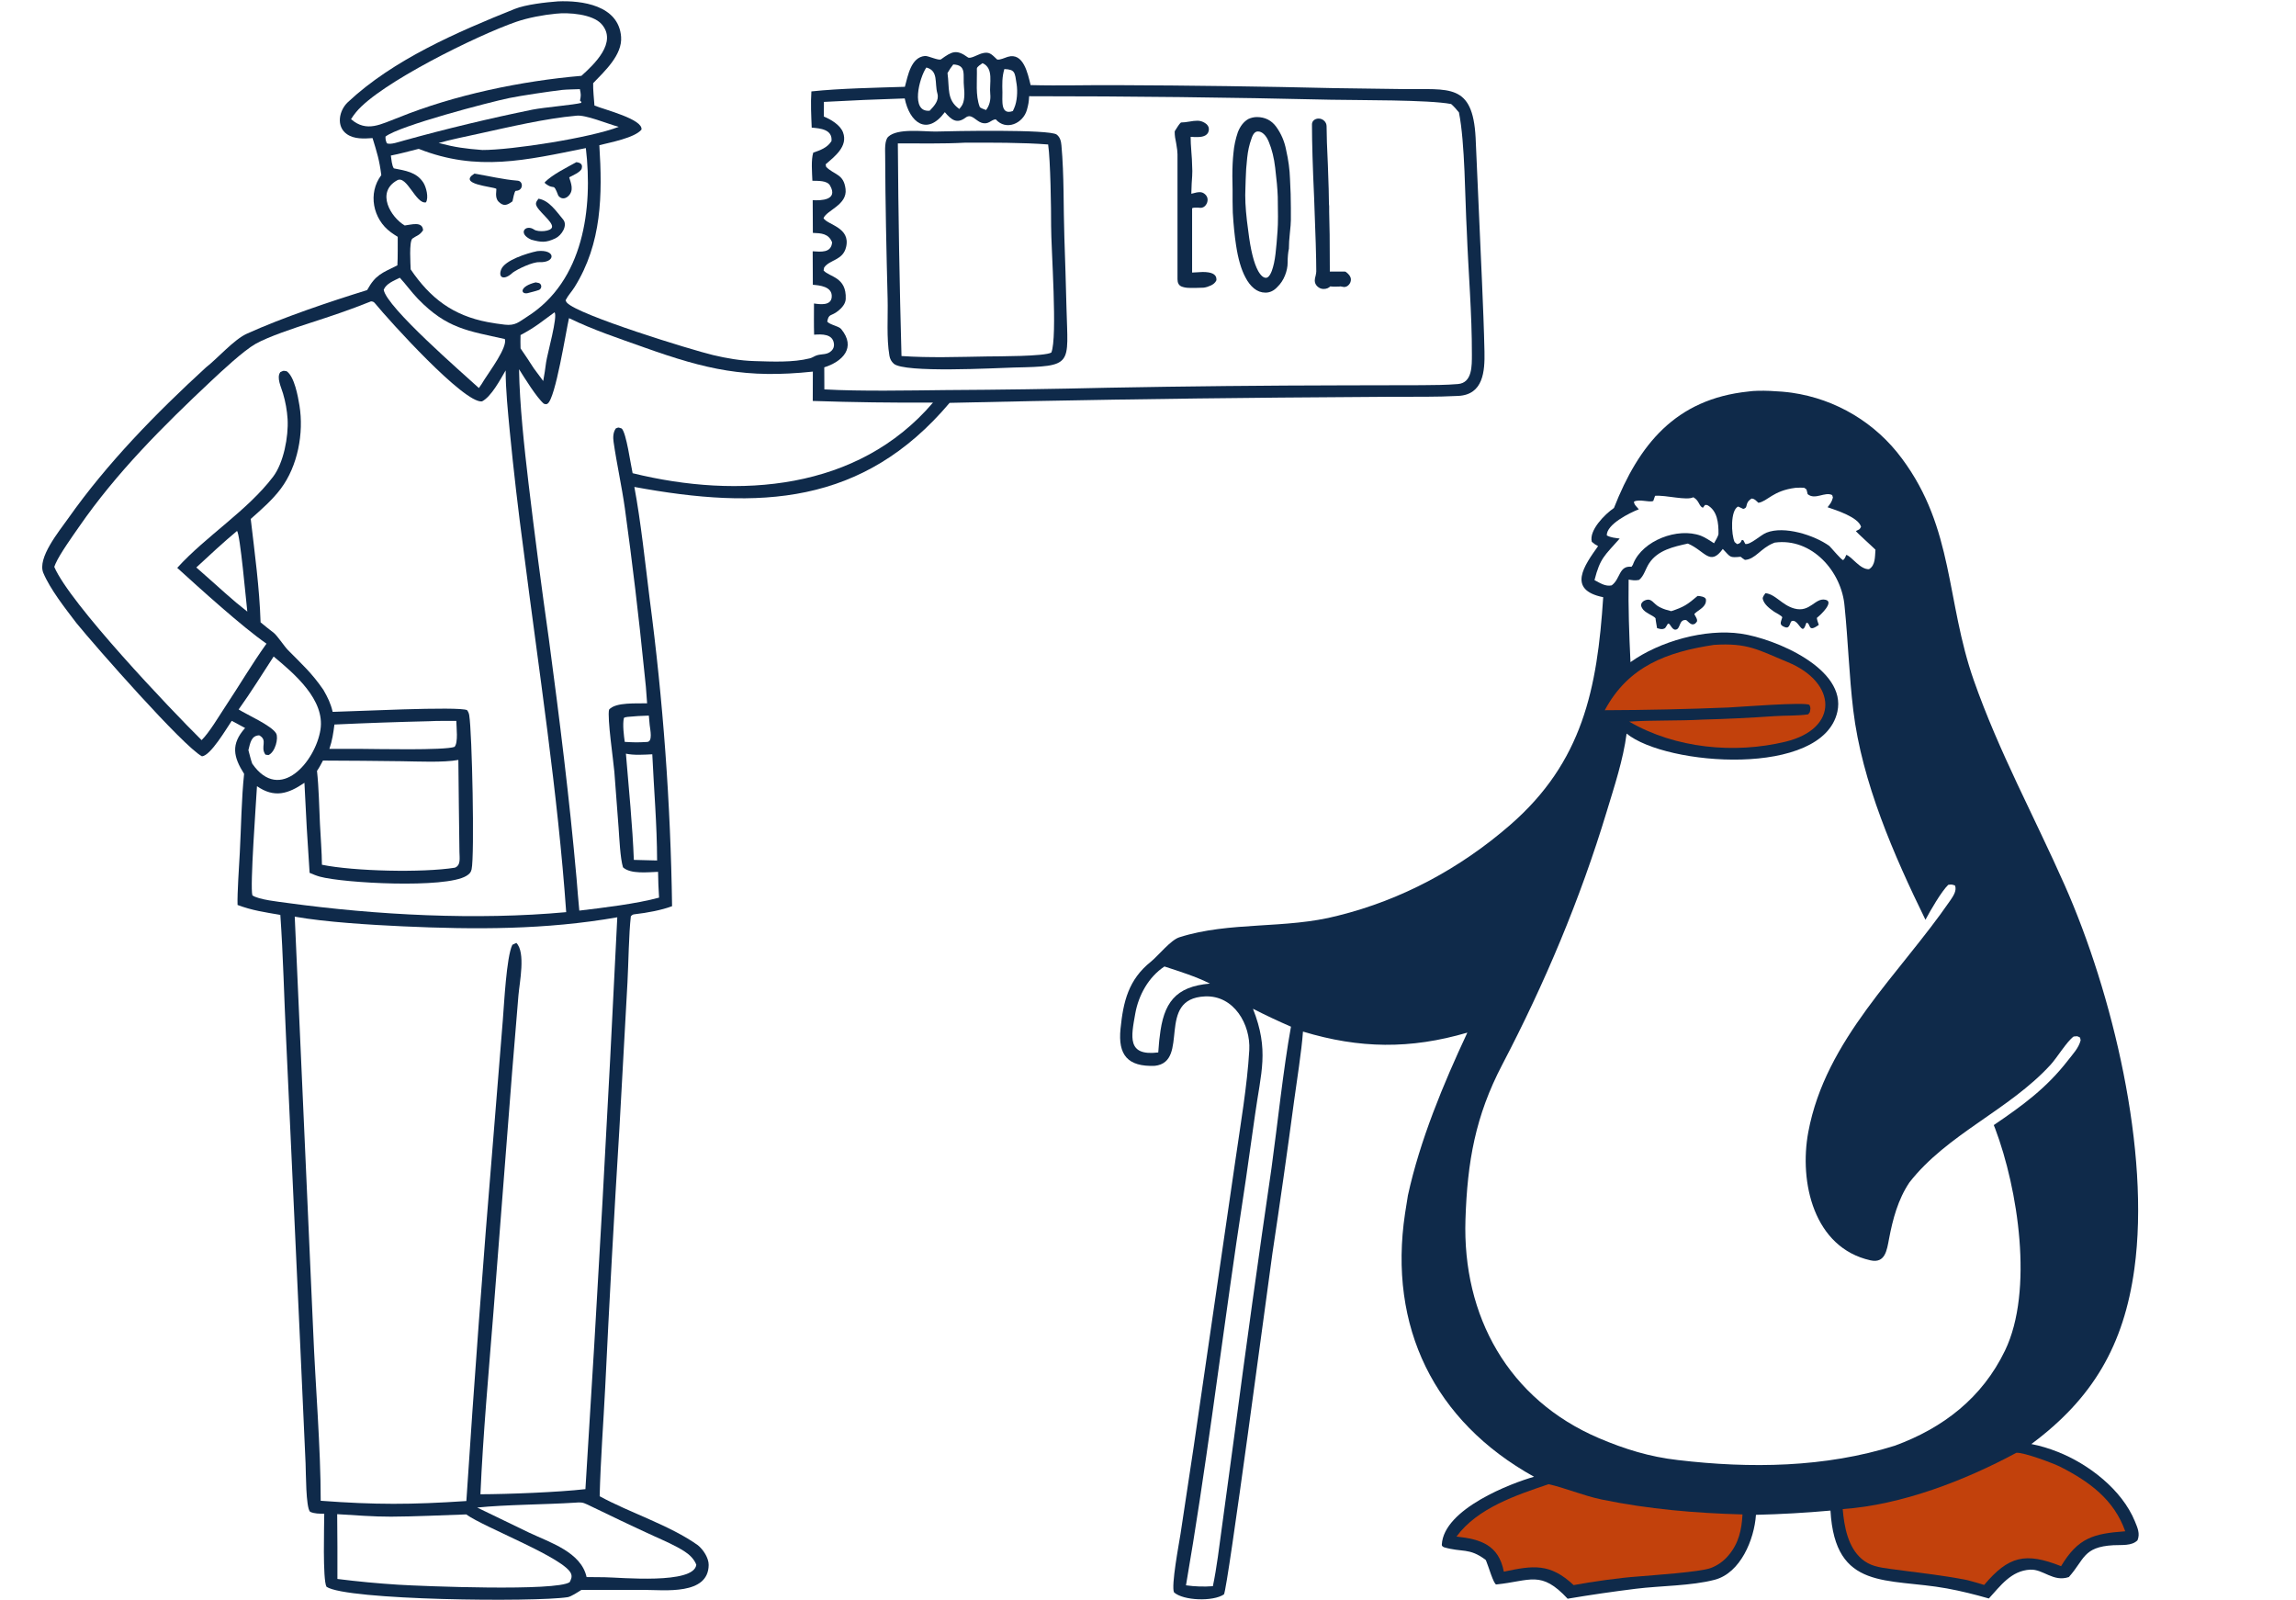
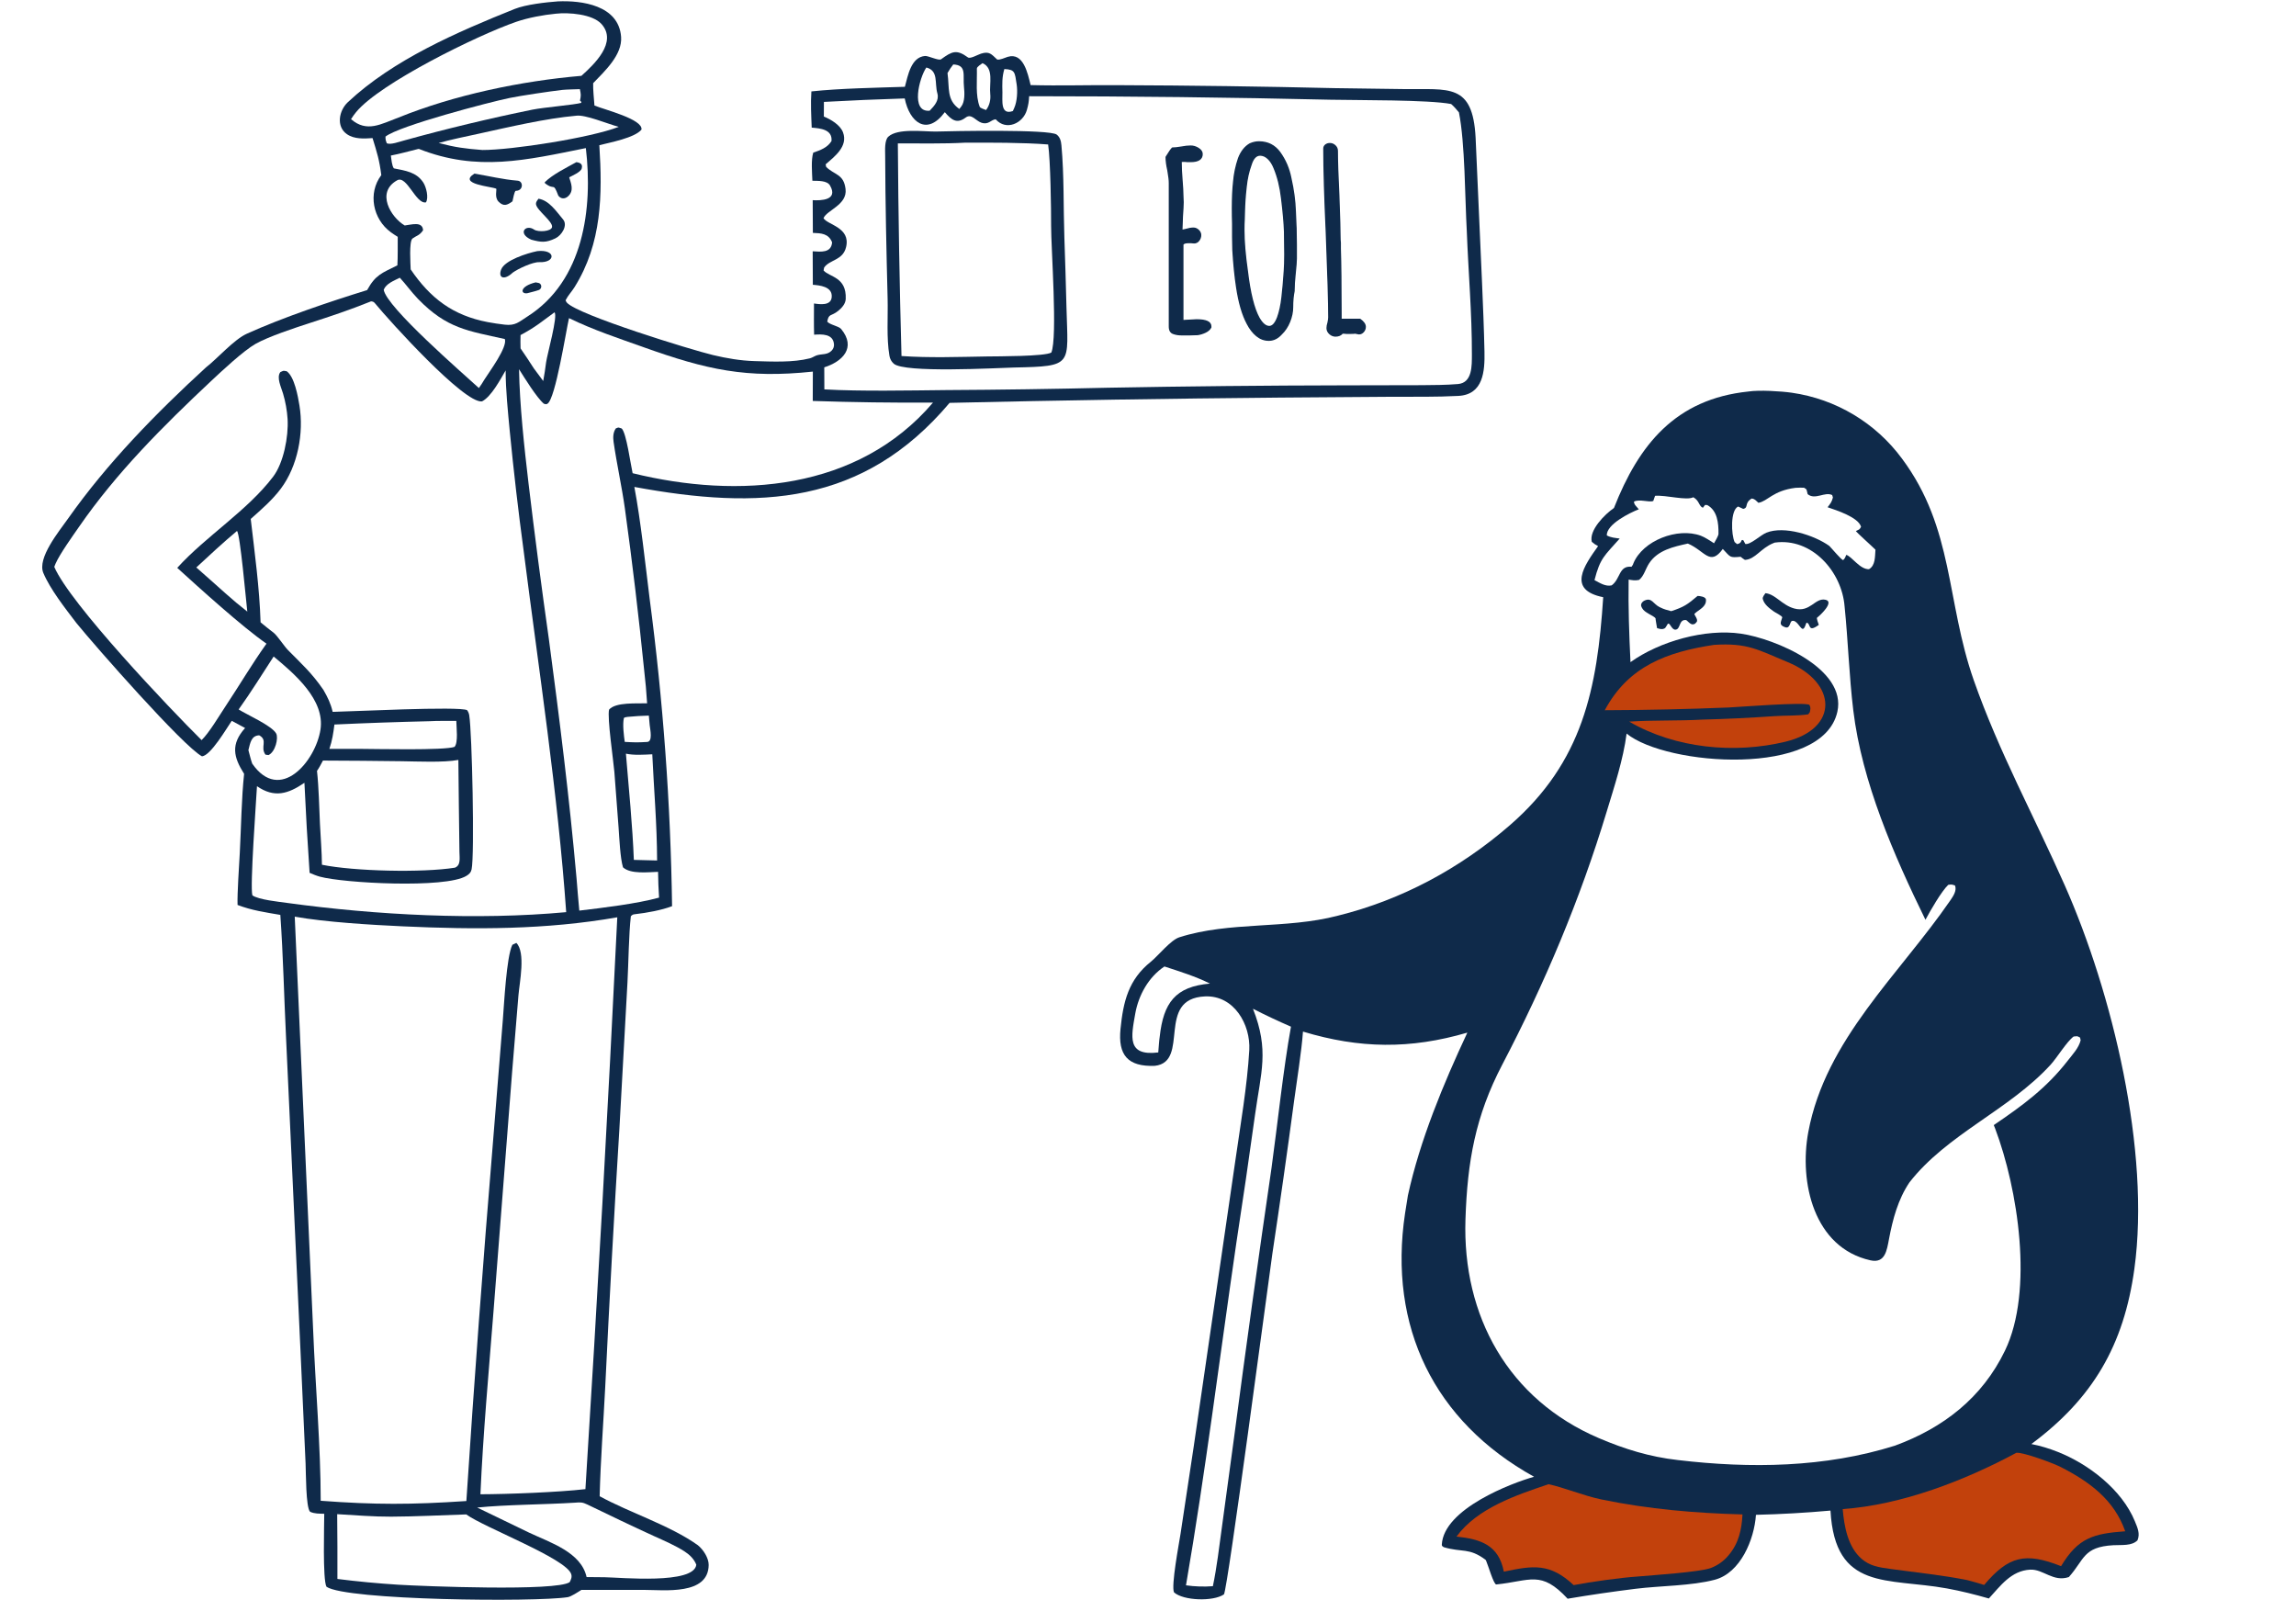
<svg xmlns="http://www.w3.org/2000/svg" width="2048" height="1427" version="1.1" style="display: block;" viewBox="0.0 51.2 2048.0 1427.0" preserveAspectRatio="xMidYMid meet">
  <path transform="translate(0,0)" fill="#ffffff" d="M 0 0 L 2048 0 L 2048 1509 L 0 1509 L 0 0 z" />
  <path transform="translate(0,0)" fill="#0f2a4a" d="M 497.642 52.427 C 518.738 51.481 551.916 55.774 554.008 84.089 C 555.197 100.176 539.456 114.552 529.088 125.396 C 528.913 130.983 529.804 139.533 530.243 145.327 C 539.312 149.066 573.832 157.57 572.176 166.846 C 565.945 174.215 544.303 178.235 534.598 180.695 C 537.406 224.731 536.952 268.162 512.473 307.316 C 509.894 311.442 506.704 314.626 504.492 319.022 C 504.818 319.849 505.081 320.497 505.688 321.165 C 515.778 332.277 617.202 363.411 636.001 367.877 C 648.222 370.781 660.402 372.891 672.977 373.254 C 688.561 373.705 707.198 374.66 722.441 370.792 C 724.742 370.208 726.578 368.694 728.775 368.052 C 733.523 366.667 738.028 367.897 741.9 363.827 C 743.325 362.351 744.055 360.338 743.908 358.292 C 743.168 348.673 732.822 349.269 726.177 349.71 C 725.897 340.701 726.063 330.945 726.065 321.873 C 731.791 322.728 741.123 323.891 741.865 316.344 C 742.826 306.563 730.692 305.68 725.04 305.195 L 724.907 275.335 C 732.166 275.773 741.496 276.986 742.221 267.343 C 739.056 259.389 732.466 259.232 725.058 258.914 L 724.919 229.734 C 732.141 230.16 747.971 229.862 740.352 216.632 C 737.738 212.091 729.677 212.56 724.639 212.415 C 724.368 205.215 723.363 193.829 725.402 187.348 C 731.832 185.12 737.975 182.961 741.687 177.019 C 742.682 166.571 731.636 165.661 724.033 165.035 C 723.599 154.031 723.01 143.726 723.751 132.727 C 749.166 130.009 781.473 129.462 807.127 128.617 C 809.866 118.695 812.526 102.226 825.058 101.121 C 828.017 100.86 837.353 105.571 839.423 104.072 C 849.146 97.033 853.152 94.932 863.385 102.414 C 865.441 103.91 872.018 100.008 875.025 99.06 C 882.557 96.688 884.311 99.532 889.42 104.253 C 891.791 104.941 896.282 102.674 898.88 101.893 C 912.904 97.678 916.72 116.669 919.293 127.09 C 945.015 127.802 972.349 126.932 998.264 127.165 C 1062.31 127.41 1126.35 128.293 1190.38 129.812 L 1252.32 130.654 C 1292.46 131.168 1313.66 125.085 1316.22 173.948 L 1321.95 303.109 C 1322.82 323.708 1323.7 344.322 1324.13 364.96 C 1324.48 382.25 1323.15 403.124 1300.89 404.308 C 1281.2 405.356 1261.34 405.014 1241.62 405.082 L 1141.75 405.81 C 1043.5 406.681 945.259 408.248 847.032 410.511 C 769.619 502.112 676.933 505.98 565.833 485.5 C 571.478 515.364 575.655 554.429 579.443 584.964 C 591.485 675.979 598.175 767.622 599.48 859.421 C 590.118 863.012 576.77 865.407 566.781 866.527 C 564.374 866.87 564.505 866.755 562.71 868.375 C 560.87 884.364 560.602 910.506 559.692 927.423 L 552.494 1058.02 C 547.743 1134.84 543.523 1211.7 539.834 1288.58 C 538.195 1321.21 535.717 1352.85 534.891 1385.69 C 561.43 1400.29 597.597 1411.62 622.464 1429.37 C 627.379 1433.34 632.213 1440.82 632.133 1447.06 C 631.789 1474.13 592.779 1469.27 574.381 1469.23 L 518.652 1469.21 C 515.58 1471.14 509.414 1475.24 506.397 1475.72 C 477.463 1480.28 308.627 1478.56 291.223 1466.43 C 287.71 1460.22 289.216 1411.13 289.225 1401.35 C 284.582 1401.17 280.816 1401.42 276.608 1399.57 C 272.71 1395.79 272.954 1364.19 272.577 1356.49 L 268.019 1255.62 L 255.168 976.965 C 253.367 940.289 252.633 903.896 250.057 867.2 C 236.48 864.856 224.853 863.253 211.896 858.343 C 211.537 848.356 213.307 822.778 213.904 811.558 C 215.079 789.481 215.417 763.008 217.742 741.407 C 208.132 726.302 205.734 714.931 218.627 700.513 L 206.697 694.127 C 201.896 701.154 187.899 725.108 180.171 725.776 C 163.323 716.727 85.067 627.708 68.147 606.876 C 58.302 593.938 44.904 577.003 38.667 562.253 C 33.006 548.867 52.782 524.965 60.677 513.769 C 95.627 464.205 139.091 419.808 183.733 378.88 C 194.085 370.872 208.659 354.074 220.065 348.902 C 252.089 334.382 294.267 320.208 327.469 309.934 C 335.079 296.157 340.589 294.81 354.465 287.852 C 354.906 280.336 354.707 270.13 354.764 262.429 C 352.655 261.146 350.598 259.779 348.599 258.33 C 332.665 246.675 327.868 223.59 340.113 207.387 C 338.42 194.012 336.341 187.425 332.306 174.372 C 324.703 174.882 316.072 175.429 309.498 170.889 C 299.552 164.018 302.413 149.718 310.228 142.389 C 350.778 104.365 407.894 79.731 459.109 59.178 C 468.924 55.239 487.053 53.199 497.642 52.427 z" />
  <path transform="translate(0,0)" fill="#ffffff" d="M 917.977 137.021 C 1007.69 137.01 1097.4 138.052 1187.08 140.146 C 1210.91 140.652 1274.46 140.102 1294.4 143.978 C 1297.36 146.572 1298.85 148.47 1301.35 151.444 C 1306.85 178.757 1306.7 228.439 1308.36 257.265 C 1309.73 293.93 1313 330.664 1312.91 367.367 C 1312.88 377.258 1313.39 392.635 1300.5 393.724 C 1289.6 394.645 1278.87 394.624 1267.99 394.74 L 1199.33 394.883 C 1128.9 395.006 1058.47 395.719 988.041 397.022 C 940.006 398.158 891.961 398.852 843.912 399.106 C 810.788 399.445 768.01 400.342 735.313 398.5 L 735.24 378.827 C 751.234 373.801 764.116 361.455 750.301 344.645 C 748.115 341.985 740.316 340.97 737.888 338.053 C 739.301 330.392 741.258 333.723 747.876 328.292 C 751.112 325.637 754.204 322.026 754.378 317.851 C 755.208 297.964 739.653 298.436 734.626 292.392 L 735.111 289.835 C 740.074 282.615 751.834 283.59 754.696 271.588 C 758.902 253.948 738.194 251.867 734.558 245.813 C 737.394 238.608 755.912 233.978 754.23 219.828 C 752.625 206.323 744.589 207.5 736.968 200.114 C 736.794 199.338 736.62 198.562 736.446 197.787 C 744.43 190.822 756.587 181.768 751.986 169.327 C 749.492 162.586 741.048 157.693 734.862 155.143 L 734.924 142.089 C 758.938 140.77 782.968 139.741 807.007 139.003 C 811.265 160.255 826.795 172.831 842.76 151.234 C 848.639 158.14 853.479 162.004 861.364 156.056 C 866.548 152.145 870.306 158.949 875.338 160.624 C 881.888 162.804 883.787 157.975 888.15 157.608 C 897.392 168.151 912.613 161.325 915.986 149.185 C 917.364 144.224 917.686 142.246 917.977 137.021 z" />
  <path transform="translate(0,0)" fill="#0f2a4a" d="M 834.421 168.53 C 849.46 168.087 936.265 166.388 942.555 171.232 C 945.606 173.582 946.44 177.119 946.774 180.77 C 949.245 207.713 948.48 235.85 949.404 262.98 C 950.136 283.8 950.761 304.623 951.28 325.449 C 952.609 377.265 957.854 377.855 904.5 378.995 C 887.631 379.466 806.372 384.015 797.168 375.532 C 795.011 373.543 793.845 371.328 793.355 368.447 C 790.632 352.457 792.163 333.873 791.741 317.495 C 790.645 274.921 789.723 232.217 789.558 189.632 C 789.54 185.226 788.886 176.334 792.356 173.123 C 800.689 165.41 823.424 168.571 834.421 168.53 z" />
  <path transform="translate(0,0)" fill="#ffffff" d="M 860.373 178.47 C 883.038 178.361 912.691 178.296 934.929 180.062 C 937.009 194.134 937.636 237.586 937.574 252.461 C 937.492 272.024 943.468 352.398 937.762 365.649 C 931.916 369.126 890.159 368.977 880.5 369.122 C 855.748 369.529 828.688 370.492 804.126 368.744 C 802.38 305.536 801.293 242.312 800.863 179.082 C 819.768 179.072 841.762 179.51 860.373 178.47 z" />
  <path transform="translate(0,0)" fill="#ffffff" d="M 330.969 319.975 C 333.009 320.161 333.54 320.553 334.786 322.075 C 347.055 337.06 414.171 411.354 429.942 409.202 C 438.16 405.023 446.209 389.861 451.028 381.579 C 451.041 399.099 453.035 417.977 454.666 435.47 C 458.149 471.166 462.283 506.795 467.066 542.34 C 480.476 647.822 497.638 759.052 505.033 864.749 C 425.553 872.105 335.679 867.409 256.5 856.57 C 249.228 855.574 230.434 853.644 225.12 849.75 C 222.858 841.992 228.45 766.749 229.222 752.408 C 244.79 763.15 257.022 759.285 271.546 749.382 C 272.773 776.168 274.312 802.94 276.163 829.691 C 279.117 830.949 282.105 832.209 285.203 833.07 C 306.173 838.898 397.402 843.818 415.979 832.414 C 418.524 830.852 420.028 829.494 420.668 826.547 C 423.403 813.97 421.095 704.183 418.54 689.095 C 418.225 687.238 417.717 686.163 416.678 684.622 C 410.113 680.887 311.225 685.906 296.734 686.113 C 294.943 678.478 292.371 673.336 288.538 666.609 C 278.22 651.515 269.386 643.702 256.779 630.905 C 253.617 627.696 247.361 618.174 244.265 615.709 C 240.239 612.502 236.611 609.849 232.431 606.264 C 231.474 575.527 227.204 544.619 223.652 514.034 C 233.147 505.593 242.934 497.169 250.56 486.959 C 265.587 466.842 271.126 437.499 267.12 412.967 C 265.75 404.581 262.656 387.206 255.736 382.31 C 252.054 381.738 253.548 381.623 250.076 383.06 C 246.44 387.87 250.747 396.357 252.453 402.153 C 254.666 409.59 256.034 417.254 256.53 424.998 C 257.425 440.598 253.016 464.032 243.552 476.475 C 220.465 506.828 183.394 529.657 158.096 557.689 C 178.071 575.844 216.201 610.417 237.703 625.28 C 224.818 643.269 213.316 662.862 201.053 681.287 C 195.445 689.714 186.79 704.474 179.831 711.315 C 151.339 683.137 62.188 589.248 48.41 556.783 C 48.735 555.854 49.098 554.94 49.498 554.041 C 53.396 545.13 64.846 529.255 70.339 521.296 C 103.784 472.835 145.567 431.133 188.36 390.991 C 197.758 382.174 217.225 363.988 227.922 357.915 C 239.319 351.443 263.058 343.608 276.103 339.38 C 295.363 333.139 312.033 327.603 330.969 319.975 z" />
  <path transform="translate(0,0)" fill="#ffffff" d="M 262.906 868.768 C 289.943 873.654 331.554 876.133 359.175 877.397 C 423.814 880.355 486.661 880.534 550.612 869.348 C 542.389 1039.42 532.913 1209.44 522.185 1379.37 C 497.732 1382.16 453.233 1383.87 428.538 1383.94 C 430.852 1330.58 435.96 1274.69 440.16 1221.34 L 456.812 1007.24 L 462.441 938.985 C 463.41 927.438 469.029 900.69 460.59 892.195 L 457.019 893.868 C 451.704 904.503 449.637 947.47 448.51 961.056 L 439.782 1069.18 C 430.902 1176.04 422.97 1282.98 415.989 1389.98 C 366.656 1393.27 334.721 1393.36 286.069 1389.74 C 286.08 1342.17 281.263 1286.12 279.336 1237.85 L 262.906 868.768 z" />
  <path transform="translate(0,0)" fill="#ffffff" d="M 507.537 334.958 C 529.651 345.665 551.42 352.798 574.119 360.899 C 630.447 381.002 665.629 388.915 725.053 382.637 L 724.963 408.807 C 760.71 410.005 796.478 410.49 832.244 410.259 C 765.271 488.782 658.713 496.446 564.287 473.251 C 562.468 465.232 558.787 437.653 554.587 433.401 C 551.053 432.348 552.291 432.167 549.307 433.314 C 546.851 436.765 546.717 441.23 547.304 445.321 C 550.137 465.034 554.621 484.984 557.39 504.681 C 564.024 552.723 569.764 600.884 574.606 649.139 C 575.758 658.893 576.627 668.678 577.212 678.482 C 568.387 678.838 549.265 677.206 543.305 684.087 C 541.477 691.04 547.196 729.808 548.003 739.662 L 551.768 789.404 C 552.429 798.546 553.218 816.679 555.698 824.772 C 562.52 831 577.767 829.073 586.987 828.797 C 587.08 836.47 587.377 844.139 587.878 851.797 C 567.894 857.286 537.717 860.88 516.732 863.375 C 515.742 853.813 515.131 844.223 514.28 834.648 C 507.928 763.16 499.052 692.138 489.557 620.996 C 482.982 574.715 476.926 528.362 471.391 481.945 C 467.674 450.428 463.478 412.069 462.983 380.487 C 467.815 388.207 478.744 405.891 485.127 411.291 C 486.58 411.607 487.037 412.089 488.379 411.251 C 495.483 406.82 504.87 346.466 507.537 334.958 z" />
  <path transform="translate(0,0)" fill="#ffffff" d="M 372.62 184.177 L 373.581 183.998 C 425.688 204.611 469.186 194.045 522.568 183.287 C 528.93 237.01 520.637 301.649 470.422 333.509 C 462.796 338.348 459.806 341.858 450.224 340.77 C 445.169 340.189 440.135 339.433 435.132 338.505 C 403.883 332.583 383.774 317.119 366.32 291.482 C 366.221 287.258 364.692 266.333 367.948 263.923 C 371.406 261.364 374.196 261.349 377.386 256.557 C 376.87 248.238 366.76 251.676 360.992 252.306 C 348.618 245.019 335.062 222.684 354.282 211.997 C 362.887 207.213 370.986 233.531 379.932 231.684 C 382.571 227.555 380.19 218.067 377.613 214.075 C 371.484 204.579 361.417 203.406 351.321 201.364 C 349.554 199.193 349.107 193.052 348.642 189.932 C 356.17 188.509 365.075 186.052 372.62 184.177 z" />
  <path transform="translate(0,0)" fill="#0f2a4a" d="M 480.324 228.427 C 489.857 229.926 496.18 239.728 502.241 246.887 C 506.753 252.216 500.951 261.17 495.403 263.788 C 486.804 267.846 482.755 267.36 473.896 264.973 C 461.27 259.38 468.901 250.777 476.488 256.002 C 479.911 258.359 491.583 257.787 492.402 253.788 C 493.412 248.855 479.019 238.988 478.122 233.497 C 477.837 231.158 479.353 229.93 480.324 228.427 z" />
  <path transform="translate(0,0)" fill="#0f2a4a" d="M 423.198 206.047 C 436.197 208.202 448.66 211.299 461.732 212.353 C 466.981 212.777 466.968 221.325 460.139 221.395 C 458.778 221.409 457.649 228.897 457.118 230.775 C 452.252 234.404 449.109 235.425 444.765 231.117 C 440.956 227.339 443.184 220.627 442.664 219.536 C 438.757 217.51 407.944 215.538 423.198 206.047 z" />
  <path transform="translate(0,0)" fill="#0f2a4a" d="M 514.097 195.831 C 517.529 196.306 520.015 197.557 518.852 201.549 C 517.919 204.75 510.416 207.887 507.724 209.357 C 509.198 214.475 512.414 221.211 506.626 226.348 C 503.888 228.779 500.389 228.837 498.012 225.716 C 493.148 213.006 495.125 221.628 486.198 214.702 C 485.977 214.531 485.833 213.81 486.005 213.642 C 493.19 206.613 505.146 200.835 514.097 195.831 z" />
  <path transform="translate(0,0)" fill="#0f2a4a" d="M 479.248 275.167 C 495.985 273.37 495.914 285.673 480.994 285.027 C 475.279 284.78 462.291 290.802 457.386 294.328 C 449.798 301.507 444.088 299.172 447.032 291.556 C 450.2 283.358 469.942 277.076 479.248 275.167 z" />
  <path transform="translate(0,0)" fill="#0f2a4a" d="M 477.783 303.048 C 477.881 303.067 477.979 303.086 478.077 303.105 C 478.829 303.254 479.582 303.403 480.334 303.553 C 481.34 303.74 482.184 304.515 482.551 305.425 C 483.267 307.203 482.319 309.263 480.508 309.9 C 477.304 311.029 473.527 311.861 470.289 312.733 C 464.167 313.678 463.373 306.579 477.783 303.048 z" />
  <path transform="translate(0,0)" fill="#ffffff" d="M 288.074 729.554 C 311.552 729.631 335.029 729.825 358.505 730.137 C 372.605 730.325 395.801 731.46 408.859 728.977 C 409.069 756.341 409.483 783.692 409.815 811.053 C 409.882 816.586 411.201 822.926 405.777 825.091 C 376.969 829.728 315.696 828.312 287.159 822.472 C 287.084 811.173 285.934 797.505 285.393 785.932 C 284.685 770.801 284.377 753.581 282.759 738.76 C 284.725 736.009 286.445 732.561 288.074 729.554 z" />
  <path transform="translate(0,0)" fill="#ffffff" d="M 300.769 1401.69 C 316.452 1402.6 333.274 1403.99 348.88 1403.92 C 371.055 1403.82 393.637 1402.62 415.848 1401.91 C 432.218 1413.73 504.732 1441.15 509.473 1455.04 C 510.405 1457.77 509.363 1459.87 508.161 1462.31 C 496.526 1470.67 377.494 1465.98 355.076 1464.6 C 336.991 1463.46 318.946 1461.75 300.967 1459.48 C 301.035 1440.22 300.969 1420.96 300.769 1401.69 z" />
  <path transform="translate(0,0)" fill="#ffffff" d="M 495.905 63.404 C 506.969 62.15 528.57 63.662 536.585 72.698 C 550.925 88.864 530.167 108.442 518.613 118.833 C 465.154 123.398 405.368 135.812 355.481 156.032 C 339.844 161.817 327.2 169.735 313.109 157.471 C 314.491 155.279 316.008 153.176 317.652 151.173 C 338.863 125.394 425.815 82.651 460.328 70.7 C 471.024 66.996 484.66 64.484 495.905 63.404 z" />
  <path transform="translate(0,0)" fill="#ffffff" d="M 513.007 1391.43 C 517.754 1391.04 519.556 1390.98 523.96 1393.11 C 543.689 1402.62 563.341 1412.15 583.288 1421.22 C 592.401 1425.36 602.438 1429.6 610.828 1435.08 C 615.228 1437.95 619.166 1441.79 621.09 1446.77 C 619.05 1464.58 553.255 1458.11 539.25 1457.94 L 523.232 1457.79 C 518.349 1435.56 490.749 1427.07 471.934 1418.16 L 425.658 1395.8 C 450.911 1393.17 486.233 1393.15 513.007 1391.43 z" />
  <path transform="translate(0,0)" fill="#ffffff" d="M 244.097 636.736 C 262.717 652.244 289.997 675.302 285.848 701.998 C 281.489 730.05 249.805 768.043 224.978 732.287 C 223.864 729.337 222.456 723.518 221.571 720.244 C 223.207 713.845 224.077 707.292 231.227 707.039 C 239.274 711.451 231.831 717.327 236.773 724.283 L 239.509 724.647 C 245.624 721.874 248.509 709.435 246.355 705.438 C 242.618 698.503 220.22 688.62 212.866 683.97 C 223.984 668.432 233.688 652.726 244.097 636.736 z" />
  <path transform="translate(0,0)" fill="#ffffff" d="M 356.634 298.913 C 361.445 304.017 367.108 311.882 372.893 317.842 C 398.596 344.319 417.352 346.254 450.32 353.597 C 452.79 360.867 436.64 382.499 432.073 389.752 C 430.58 392.428 428.895 394.776 427.164 397.299 C 413.245 384.508 344.654 325.171 342.267 309.629 C 344.496 304.066 351.222 301.659 356.634 298.913 z" />
  <path transform="translate(0,0)" fill="#ffffff" d="M 383.004 694.456 C 389.969 694.034 399.842 694.214 407.02 694.148 C 407.101 699.83 408.878 713.583 405.438 717.331 C 396.59 720.624 334.537 719.152 322.25 719.129 L 293.815 719.112 C 296.423 711.407 297.271 705.337 298.3 697.405 C 326.522 696.094 354.759 695.111 383.004 694.456 z" />
  <path transform="translate(0,0)" fill="#ffffff" d="M 513.931 154.412 C 522.055 153.264 541.509 161.535 551.902 164.35 C 526.498 174.164 456.482 185.031 430.301 184.989 C 414.894 183.788 406.214 182.644 391.292 178.752 C 400.705 175.957 417.398 172.571 427.319 170.388 C 454.113 164.49 486.765 156.814 513.931 154.412 z" />
  <path transform="translate(0,0)" fill="#ffffff" d="M 501.515 131.39 C 505.886 130.96 512.67 130.898 517.236 130.708 C 518.223 135.249 518.322 136.374 517.341 140.991 C 518.665 142.109 518.338 141.424 518.524 142.938 C 512.454 144.691 485.489 146.912 475.031 148.973 C 436.522 156.829 398.295 166.011 360.419 176.504 C 356.074 177.632 348.444 180.537 345.039 179.005 C 344.006 176.182 343.869 175.987 343.849 173.034 C 355.778 163.409 437.024 142.164 454.444 138.606 C 464.553 136.542 490.163 132.71 501.515 131.39 z" />
  <path transform="translate(0,0)" fill="#ffffff" d="M 558.309 723.387 C 565.366 724.954 574.531 724.307 581.835 723.947 C 583.306 755.932 586.012 786.13 586.124 818.673 L 565.384 818.137 C 564.29 788.866 560.772 752.957 558.309 723.387 z" />
  <path transform="translate(0,0)" fill="#ffffff" d="M 211.401 524.773 C 214.162 527.056 219.526 587.552 220.593 596.691 C 213.882 591.464 207.357 586.004 201.028 580.322 C 192.473 572.477 183.708 565.072 175.103 557.32 C 186.86 546.442 199.12 535.003 211.401 524.773 z" />
  <path transform="translate(0,0)" fill="#ffffff" d="M 494.601 329.775 C 497.845 332.827 488.071 367.259 487.101 374.503 C 486.411 380.031 485.556 385.538 484.537 391.015 C 481.728 387.226 478.895 383.508 476.122 379.679 C 472.588 374.139 468.04 367.3 464.332 361.948 C 464.2 357.708 464.197 354.306 464.315 350.062 C 478.172 342.6 482.092 338.823 494.601 329.775 z" />
  <path transform="translate(0,0)" fill="#ffffff" d="M 559.849 690.581 C 566.135 689.978 572.44 689.598 578.752 689.44 C 578.964 692.25 579.217 695.056 579.511 697.858 C 579.951 702.008 582.417 712.673 577.248 712.95 C 568.188 713.473 566.238 713.362 557.275 712.895 C 556.526 707.567 555.181 697.511 556.494 691.704 C 556.661 690.965 559.092 690.701 559.849 690.581 z" />
  <path transform="translate(0,0)" fill="#ffffff" d="M 826.277 111.409 C 837.333 114.283 833.486 125.216 836.124 134.51 C 837.893 140.743 833.42 145.573 829.268 149.938 C 811.897 151.628 819.95 120.636 826.277 111.409 z" />
  <path transform="translate(0,0)" fill="#ffffff" d="M 850.295 108.682 C 862.644 109.263 858.698 118.213 859.856 128.772 C 860.423 133.934 860.727 141.904 857.472 146.138 L 855.701 148.402 C 844.165 140.212 847.057 129.784 845.159 116.355 C 846.931 113.265 848.112 111.469 850.295 108.682 z" />
  <path transform="translate(0,0)" fill="#ffffff" d="M 895.87 112.79 C 905.479 113.221 905.187 115.591 906.846 126.438 C 907.79 132.605 907.273 141.74 904.699 147.47 L 903.464 150.233 C 892.182 154.255 894.291 140.688 894.141 133.532 C 893.985 126.092 893.709 119.974 895.87 112.79 z" />
  <path transform="translate(0,0)" fill="#ffffff" d="M 876.415 107.535 C 886.781 112.075 882.289 125.686 883.29 135.004 C 883.837 140.093 882.679 145.286 879.546 149.334 C 878.45 148.897 874.336 147.625 873.901 146.491 C 869.961 136.21 871.68 123.336 871.355 112.432 C 871.303 110.694 875.237 108.418 876.415 107.535 z" />
  <path transform="translate(0,0)" fill="#0f2a4a" d="M 1559.58 400.391 C 1569.04 398.902 1588.73 400.104 1598.26 401.474 C 1637.65 407.109 1673.12 428.35 1696.68 460.417 C 1743 522.781 1735.79 587.308 1760.6 657.986 C 1783.01 721.831 1814.63 779.621 1841.66 840.657 C 1884.31 936.937 1918.22 1077.95 1903.85 1182.8 C 1894.49 1251.07 1866.76 1298.41 1811.96 1339.14 C 1819.98 1340.73 1827.82 1343.07 1835.41 1346.11 C 1863.1 1357.01 1892.76 1379.88 1904.29 1408.06 C 1906.67 1413.89 1909.06 1418.97 1906.65 1424.93 C 1901.65 1430.22 1892.42 1428.98 1885.01 1429.39 C 1857.99 1430.9 1859.39 1442.15 1845.4 1457.77 C 1831.45 1462.51 1822.53 1450.6 1810.96 1451.18 C 1793.79 1452.05 1784.24 1465.86 1774.03 1476.9 C 1761.65 1473.35 1749.24 1470.23 1736.57 1467.92 C 1683.65 1458.29 1636.81 1470.52 1632.76 1398.5 C 1610.65 1400.49 1588.48 1401.75 1566.29 1402.28 C 1564.78 1424.33 1552.52 1454.08 1529.59 1460.17 C 1508.82 1465.69 1481.05 1465.5 1459.21 1468.21 C 1438.54 1470.78 1418.73 1473.66 1398.31 1477.1 C 1374.44 1451.41 1365.23 1461.26 1334.68 1464.38 C 1332.38 1464.61 1327.27 1446.93 1325.78 1443.73 L 1325.18 1442.45 C 1310.24 1431.25 1304.36 1436.08 1287.77 1431.13 C 1286.91 1430.54 1286 1430.13 1286.07 1428.91 C 1287.67 1396.8 1348.94 1373.74 1368.36 1368.33 C 1279.23 1318.91 1238.11 1234.51 1253.28 1133.45 C 1254.08 1128.12 1254.95 1122.78 1255.83 1117.45 C 1266.51 1068.31 1287.53 1017.79 1308.85 972.198 C 1257.87 987.122 1212.72 986.529 1162.23 971.275 C 1161.07 988.443 1156.64 1015.82 1154.28 1033.36 C 1148.21 1078.76 1141.76 1124.11 1134.93 1169.4 C 1131.11 1196.2 1095.02 1469.03 1091.73 1473.25 C 1082.04 1479.8 1055.58 1478.89 1047.23 1471.46 C 1044.43 1465.96 1051.71 1427.65 1053.02 1419.24 L 1064.7 1341.94 L 1101.8 1087.1 C 1106.29 1055.6 1112.58 1019.23 1114.34 987.786 C 1115.6 965.103 1100.81 938.733 1074.8 939.899 C 1030.54 941.884 1061.96 998.195 1030.11 1001.82 C 1005.97 1002.76 997.093 992.229 999.487 968.777 C 1001.95 944.655 1006.44 924.942 1026.74 908.807 C 1033.21 903.479 1044.28 889.621 1051.91 887.187 C 1097.03 872.789 1146.81 880.118 1193.41 867.888 C 1250.4 853.767 1302.43 825.696 1346.81 787.185 C 1411.79 730.794 1424.74 665.407 1430.04 583.853 C 1397.36 577.285 1413.32 555.412 1425.47 538.286 C 1422.78 536.821 1422.25 536.449 1419.88 534.491 C 1417.08 524.153 1431.84 509.544 1439.62 504.28 C 1461.82 447.861 1494.37 407.151 1559.58 400.391 z" />
  <path transform="translate(0,0)" fill="#ffffff" d="M 1583.06 535.152 C 1616.1 530.605 1642.87 560.978 1645.34 591.984 C 1648.5 622.897 1649.38 653.93 1653.11 684.819 C 1660.83 748.691 1689.33 814.057 1717.48 871.554 C 1721.69 863.661 1731.68 846.224 1737.81 840.381 C 1740.96 839.967 1740.79 839.986 1743.83 840.951 C 1745.61 845.411 1742.41 850.254 1739.73 854.147 C 1694.19 920.408 1628.34 978.286 1612.97 1060.88 C 1604.66 1105.56 1617.74 1164 1668.49 1175.31 C 1681.52 1178.21 1683.07 1166.29 1684.96 1156.29 C 1688.31 1138.6 1692.95 1121.06 1703.15 1105.85 C 1736.88 1062.58 1791.94 1041.42 1829.05 1000.9 C 1834.79 994.634 1843.64 980.031 1849.65 975.669 C 1853.5 975.423 1852.29 974.989 1855.4 976.621 L 1855.91 979.046 C 1854.17 985.954 1848.88 991.421 1844.59 996.961 C 1825.32 1021.83 1804 1037.27 1778.41 1054.68 C 1778.85 1055.7 1779.27 1056.73 1779.65 1057.77 C 1799.87 1111.25 1814.24 1202.33 1788.43 1255.8 C 1768.06 1297.99 1733.36 1324.76 1690.28 1340.58 C 1627.87 1360.22 1561.24 1361.06 1496.68 1353.43 C 1471.56 1350.6 1449.17 1343.69 1426.22 1333.89 C 1345.5 1299.44 1304.33 1225.07 1307.17 1138.76 C 1308.86 1087.32 1315.94 1046.72 1340.03 1000.69 C 1377.86 928.396 1409.49 853.251 1433.12 775.199 C 1439.91 752.753 1447.93 728.674 1450.91 705.481 C 1486.26 734.381 1625.76 744.781 1638.9 686.05 C 1647.49 647.639 1583.33 620.791 1552.96 616.371 C 1520.99 611.718 1480.34 623.174 1454.37 641.762 C 1453.17 616.674 1452.33 593.273 1452.72 568.157 C 1456.59 568.715 1458.07 569.152 1461.96 568.45 C 1466.4 565.121 1467.67 558.634 1471.05 553.535 C 1478.84 541.796 1492.87 538.826 1505.55 536.007 C 1520.71 542.407 1525.28 556.633 1536.7 540.828 C 1543.92 548.29 1542.42 548.724 1552.63 547.779 C 1554.14 549.071 1554.78 549.497 1556.46 550.573 C 1565.8 550.034 1570.48 540.145 1581.92 535.596 L 1583.06 535.152 z" />
  <path transform="translate(0,0)" fill="#0f2a4a" d="M 1574.72 580.26 C 1583.68 581.1 1589.49 590.948 1600.5 593.94 C 1614.79 597.823 1618.94 583.946 1628.42 586.16 C 1636.47 588.04 1623.3 600.304 1620.88 602.03 C 1620.03 602.638 1621.98 607.219 1622.34 608.523 C 1612.15 615.951 1615.55 607.323 1611.5 606.573 C 1610.75 606.844 1609.82 613.063 1607.54 611.949 C 1605.27 610.845 1602.53 604.053 1598.52 604.994 C 1596.29 605.517 1596.97 612.238 1592.33 610.617 C 1586.58 608.605 1588.41 606.42 1589.72 601.948 C 1590.11 600.635 1582.79 597.197 1582.03 596.453 C 1578.22 593.738 1573.53 590.197 1572.38 585.415 C 1571.96 583.69 1573.86 581.607 1574.72 580.26 z" />
  <path transform="translate(0,0)" fill="#0f2a4a" d="M 1514.25 582.703 C 1516.12 582.739 1521.38 583.397 1521.68 585.88 C 1522.26 592.588 1515.39 594.771 1511.46 598.632 C 1510.77 599.307 1515.27 603.868 1513.29 606.042 C 1512.52 606.887 1512 607.809 1510.57 607.995 C 1508.06 608.894 1504.82 604.349 1503.95 604.245 C 1497.28 603.447 1499.28 612.367 1494.58 612.797 C 1491.32 613.095 1489.81 607.228 1488.16 607.373 C 1487.1 607.465 1486.08 611.462 1484.43 611.825 C 1482.05 612.835 1480.41 612.056 1478.07 611.425 C 1477.9 610.618 1476.53 602.372 1476.7 602.584 C 1474.67 600.091 1466.9 597.747 1464.77 593.623 C 1464.12 592.361 1463.52 591.416 1463.96 589.919 C 1464.29 588.787 1465.55 587.517 1466.55 587.017 C 1473.31 583.616 1474.55 589.818 1480.27 592.657 C 1484.98 594.995 1486.01 594.923 1490.68 596.3 C 1502.16 592.55 1505.11 590.406 1514.25 582.703 z" />
  <path transform="translate(0,0)" fill="#c2410c" d="M 1798.55 1346.95 C 1804.83 1346.34 1831.5 1356.25 1837.95 1359.54 C 1863.79 1372.73 1885.73 1388.77 1895.68 1416.96 C 1867.09 1419.03 1853.66 1422.83 1838.45 1448.07 C 1806.65 1435.52 1791.72 1438.92 1769.82 1464.83 C 1764.96 1463.2 1759.72 1461.86 1754.75 1460.5 C 1732.1 1455.97 1709.07 1453.71 1686.21 1450.53 C 1681.45 1449.87 1676.63 1449.25 1672.03 1447.83 C 1667.87 1446.59 1664.02 1444.5 1660.71 1441.7 C 1648.26 1431.1 1644.95 1412.52 1643.67 1397.16 C 1696.12 1393.5 1752.66 1371.69 1798.55 1346.95 z" />
  <path transform="translate(0,0)" fill="#c2410c" d="M 1381.28 1374.98 C 1394.55 1377.73 1412.46 1385.28 1428.73 1388.63 C 1470.37 1397.21 1511.89 1400.78 1554.28 1401.92 C 1553.58 1415.58 1550.93 1427.63 1541.85 1438.39 C 1537.65 1443.46 1532.21 1447.36 1526.05 1449.7 C 1516.25 1453.37 1473.6 1456.16 1460.76 1457.3 C 1445.51 1458.31 1418.96 1462.05 1403.66 1464.96 C 1382.62 1445.22 1367.54 1447.4 1341.41 1452.98 C 1336.76 1429.08 1320.77 1424.03 1299.17 1421.66 C 1317.8 1396.24 1352.53 1384.67 1381.28 1374.98 z" />
  <path transform="translate(0,0)" fill="#c2410c" d="M 1528.88 626.363 C 1559.08 624.417 1568.17 630.871 1594.59 641.741 C 1638.63 659.859 1640.8 701.12 1592.51 712.754 C 1547.14 723.686 1494.5 718.817 1453.2 694.805 C 1473.6 693.409 1497.13 694.242 1518.5 693.017 C 1540.06 692.477 1561.41 691.409 1582.93 689.928 C 1592.31 689.282 1604.06 689.723 1612.93 688.308 L 1614.36 686.329 C 1614.91 683.2 1615.28 682.602 1613.99 679.902 C 1610.12 677.077 1550.51 681.833 1541.84 682.219 C 1505.06 683.718 1468.25 684.526 1431.44 684.642 C 1452.57 645.172 1487.18 632.695 1528.88 626.363 z" />
  <path transform="translate(0,0)" fill="#ffffff" d="M 1117.63 950.925 C 1128.76 956.602 1140.07 961.929 1151.53 966.898 C 1144.66 1004.7 1139.55 1054.09 1134.18 1092.91 C 1122.45 1173.2 1111.28 1253.56 1100.68 1334 L 1089.89 1413.53 C 1087.64 1429.97 1085.29 1449.9 1081.86 1465.93 C 1073.86 1466.53 1065.82 1466.27 1057.88 1465.15 C 1075.23 1364.57 1088.03 1260.99 1102.77 1159.95 C 1108.63 1121.88 1114.19 1083.75 1119.46 1045.59 C 1124.74 1007.52 1132.3 988.03 1117.63 950.925 z" />
  <path transform="translate(0,0)" fill="#ffffff" d="M 1601.63 486.284 C 1604.21 486.102 1606.55 486.161 1609.14 486.189 C 1612.12 487.974 1611.16 487.391 1612.4 491.932 C 1619.1 497.479 1627.77 489.438 1634.29 492.758 L 1634.93 494.944 C 1633.86 499.089 1632.7 500.28 1630.19 503.605 C 1638.18 506.353 1657.61 512.511 1660.04 521.062 C 1658.39 523.927 1658.85 523.051 1655.42 524.838 C 1656.16 526.213 1670.52 539.029 1672.88 541.482 C 1672.37 547.731 1672.93 555.479 1667.11 558.868 C 1659.02 559.171 1651.87 547.532 1646.85 546.091 C 1645.92 548.354 1645.81 549.013 1644.05 550.8 C 1641.84 549.944 1634.5 540.957 1631.67 538.08 C 1618.22 528.451 1591.37 519.909 1575.56 526.326 C 1570.37 528.432 1561.21 537.344 1556.78 536.351 L 1555.11 533.161 C 1552.2 531.642 1554.72 535.484 1549.47 536.515 L 1547.26 534.662 C 1544.2 528.051 1543.35 506.348 1550.37 502.968 L 1554.93 505.076 C 1560.06 503.917 1555.51 500.196 1562.43 495.847 C 1565.38 496.178 1565.9 497.416 1568.48 499.647 C 1576.78 498.315 1581.27 488.81 1601.63 486.284 z" />
  <path transform="translate(0,0)" fill="#ffffff" d="M 1476.3 493.41 C 1486.49 492.686 1504.33 497.876 1510.43 494.694 C 1516.01 497.885 1515.26 502.629 1518.96 504.083 L 1520.86 501.581 L 1522.8 501.645 C 1531.91 506.513 1532.99 517.891 1532.86 527.318 C 1532.84 529.11 1529.95 533.883 1528.9 535.733 C 1525.48 533.561 1520.88 530.412 1517.15 529.03 C 1496.33 521.309 1465.34 533.364 1456.98 553.606 C 1456.65 554.96 1456.12 555.425 1455.3 556.687 C 1443.81 555.523 1445.54 567.588 1437.57 573.298 C 1432.04 574.484 1427.27 571.239 1422.27 568.612 C 1427.33 548.767 1431.24 546.85 1444.75 531.537 C 1440.49 530.916 1436.99 530.757 1433.23 528.732 C 1432.95 518.801 1453.71 508.568 1461.79 505.445 C 1459.73 502.949 1457.55 501.301 1457.47 498.637 C 1462.38 495.97 1471.05 499.619 1474.71 497.988 L 1476.3 493.41 z" />
  <path transform="translate(0,0)" fill="#ffffff" d="M 1038.67 913.208 C 1052.23 917.647 1066.52 922.075 1079.26 928.467 C 1048.36 931.107 1037.77 945.639 1034.46 975.757 C 1033.99 978.188 1033.42 986.957 1033.15 989.876 C 1005.02 993.35 1008.97 975.935 1012.64 955.226 C 1015.56 938.753 1024.53 922.586 1038.67 913.208 z" />
-   <g fill="#0f2a4a" stroke="#0f2a4a" stroke-width="13.9" stroke-linejoin="round" transform="translate(1126.4 233.9) rotate(0) scale(0.19192 -0.19192) translate(-456.5 -373.0)">
+   <g fill="#0f2a4a" stroke="#0f2a4a" stroke-width="5.6" stroke-linejoin="round" transform="translate(1129.0 266.2) rotate(0) scale(0.22046 -0.22046) translate(-456.5 -373.0)">
    <path transform="translate(0 0)" d="M84 -1Q67 4 67 27V608Q67 625 61 659Q54 690 54 710V713Q71 741 79 749Q93 749 116 753Q137 757 153 757Q169 757 184.0 747.5Q199 738 199 725Q199 695 153 695H139Q133 696 125 696Q116 696 114 695Q114 661 118 613L120 585L122 530Q122 511 119 472L117 416L131 419Q151 425 164 425Q175 425 184.0 416.5Q193 408 193 397Q193 385 185.5 375.5Q178 366 167 366L155 367H142Q127 367 121 360V51L177 54Q234 54 234 28V24Q228 12 212.0 4.5Q196 -3 181 -5L148 -6H117Q98 -6 84 -1Z" />
    <path transform="translate(278 0)" d="M104 39Q75 93 61 187Q51 252 46 337L45 390V444Q44 470 44 507Q44 567 49 613Q53 661 69 708Q85 749 115 766Q133 774 151 774Q204 774 235 732Q269 685 280 627Q296 557 298 493Q302 422 302 359V302Q302 285 297 238Q293 201 293 175V171Q287 143 287 105Q287 77 275.0 47.0Q263 17 241 -4Q219 -28 191 -28Q164 -28 142.0 -10.0Q120 8 104 39ZM227 64Q239 97 244.5 144.5Q250 192 254 252Q256 278 256 319L255 411Q253 465 243 546Q235 615 213 668Q203 693 188.0 707.0Q173 721 156 721Q131 721 119 682Q104 641 99 592Q93 539 92 491L91 458Q90 444 90 420V416Q90 349 104 251Q120 118 151 62Q171 27 193 27Q213 27 227 64Z" />
    <path transform="translate(633 0)" d="M72 21Q72 30 76 43Q79 57 79 64Q79 153 69 406Q59 622 59 747Q59 756 66.0 761.5Q73 767 83 767Q95 767 104.0 758.5Q113 750 113 738Q113 678 119 558Q124 425 124 378L125 366V354V347V342Q128 255 128 82V56H205Q226 41 226 26Q226 15 218.5 6.5Q211 -2 201 -2Q198 -2 190 0L186 1Q180 0 167 0H150Q143 1 134 1Q124 -11 106 -11Q93 -11 82.5 -1.5Q72 8 72 21Z" />
  </g>
</svg>
